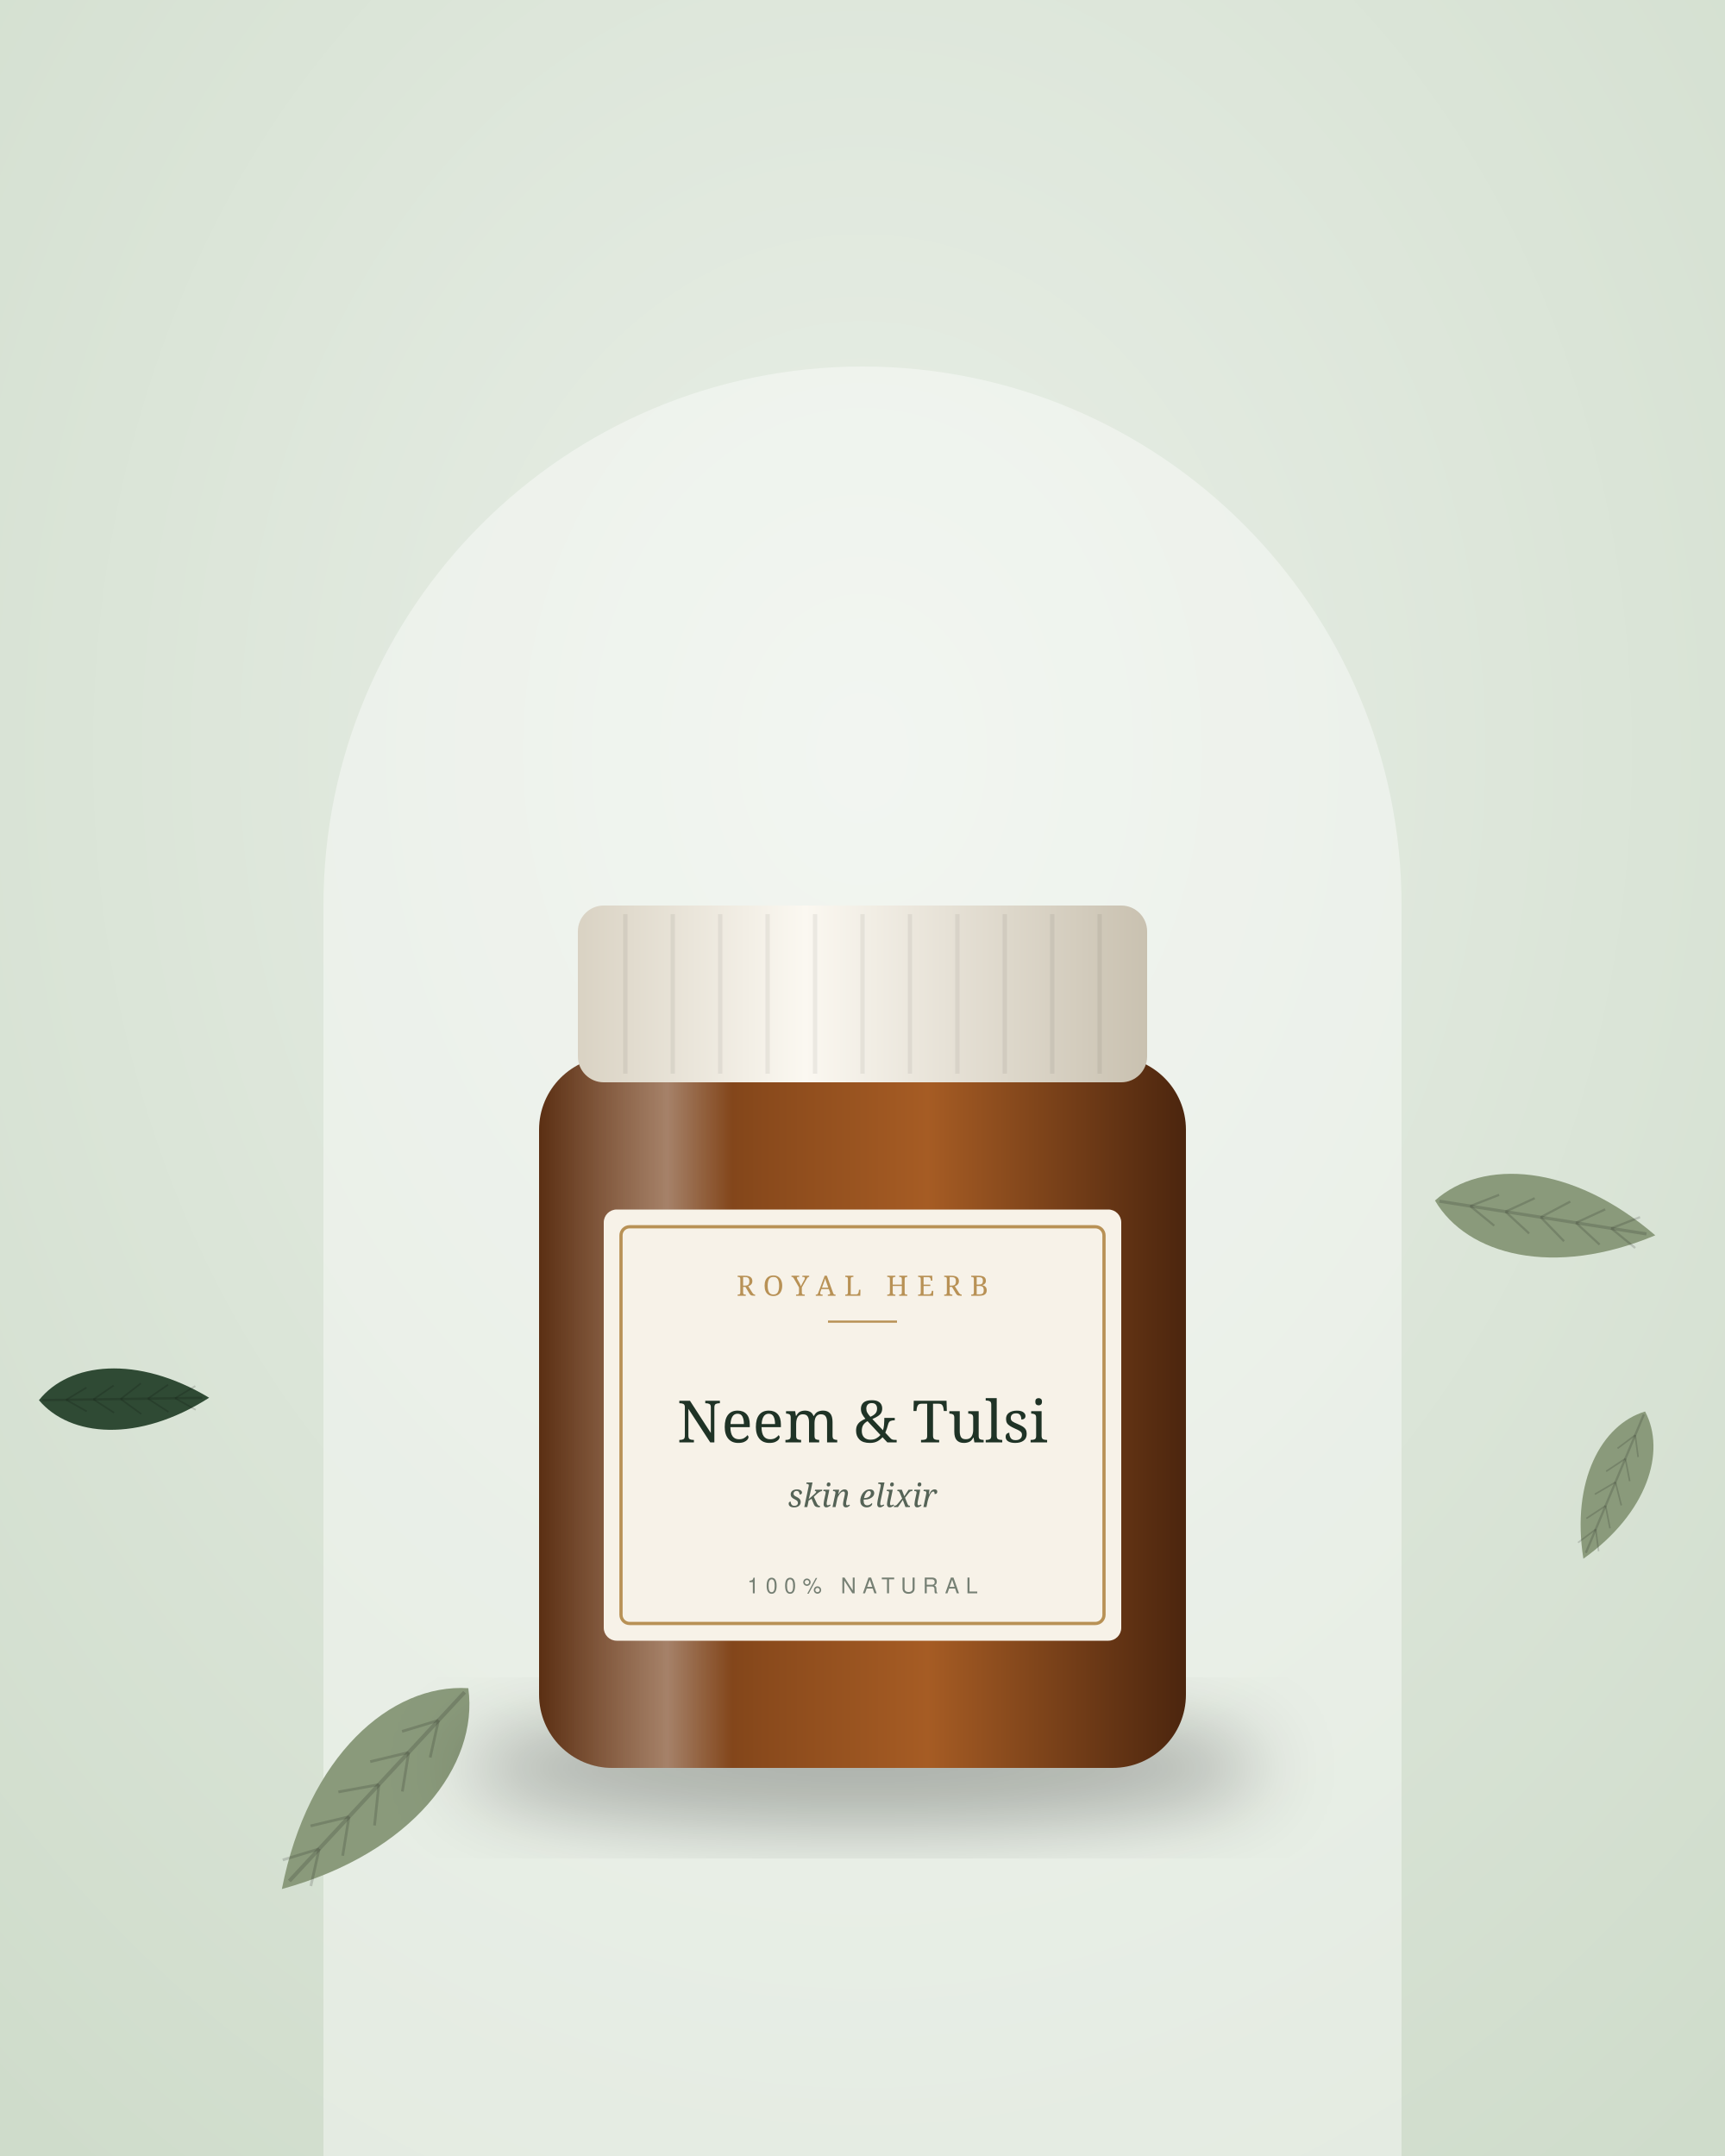
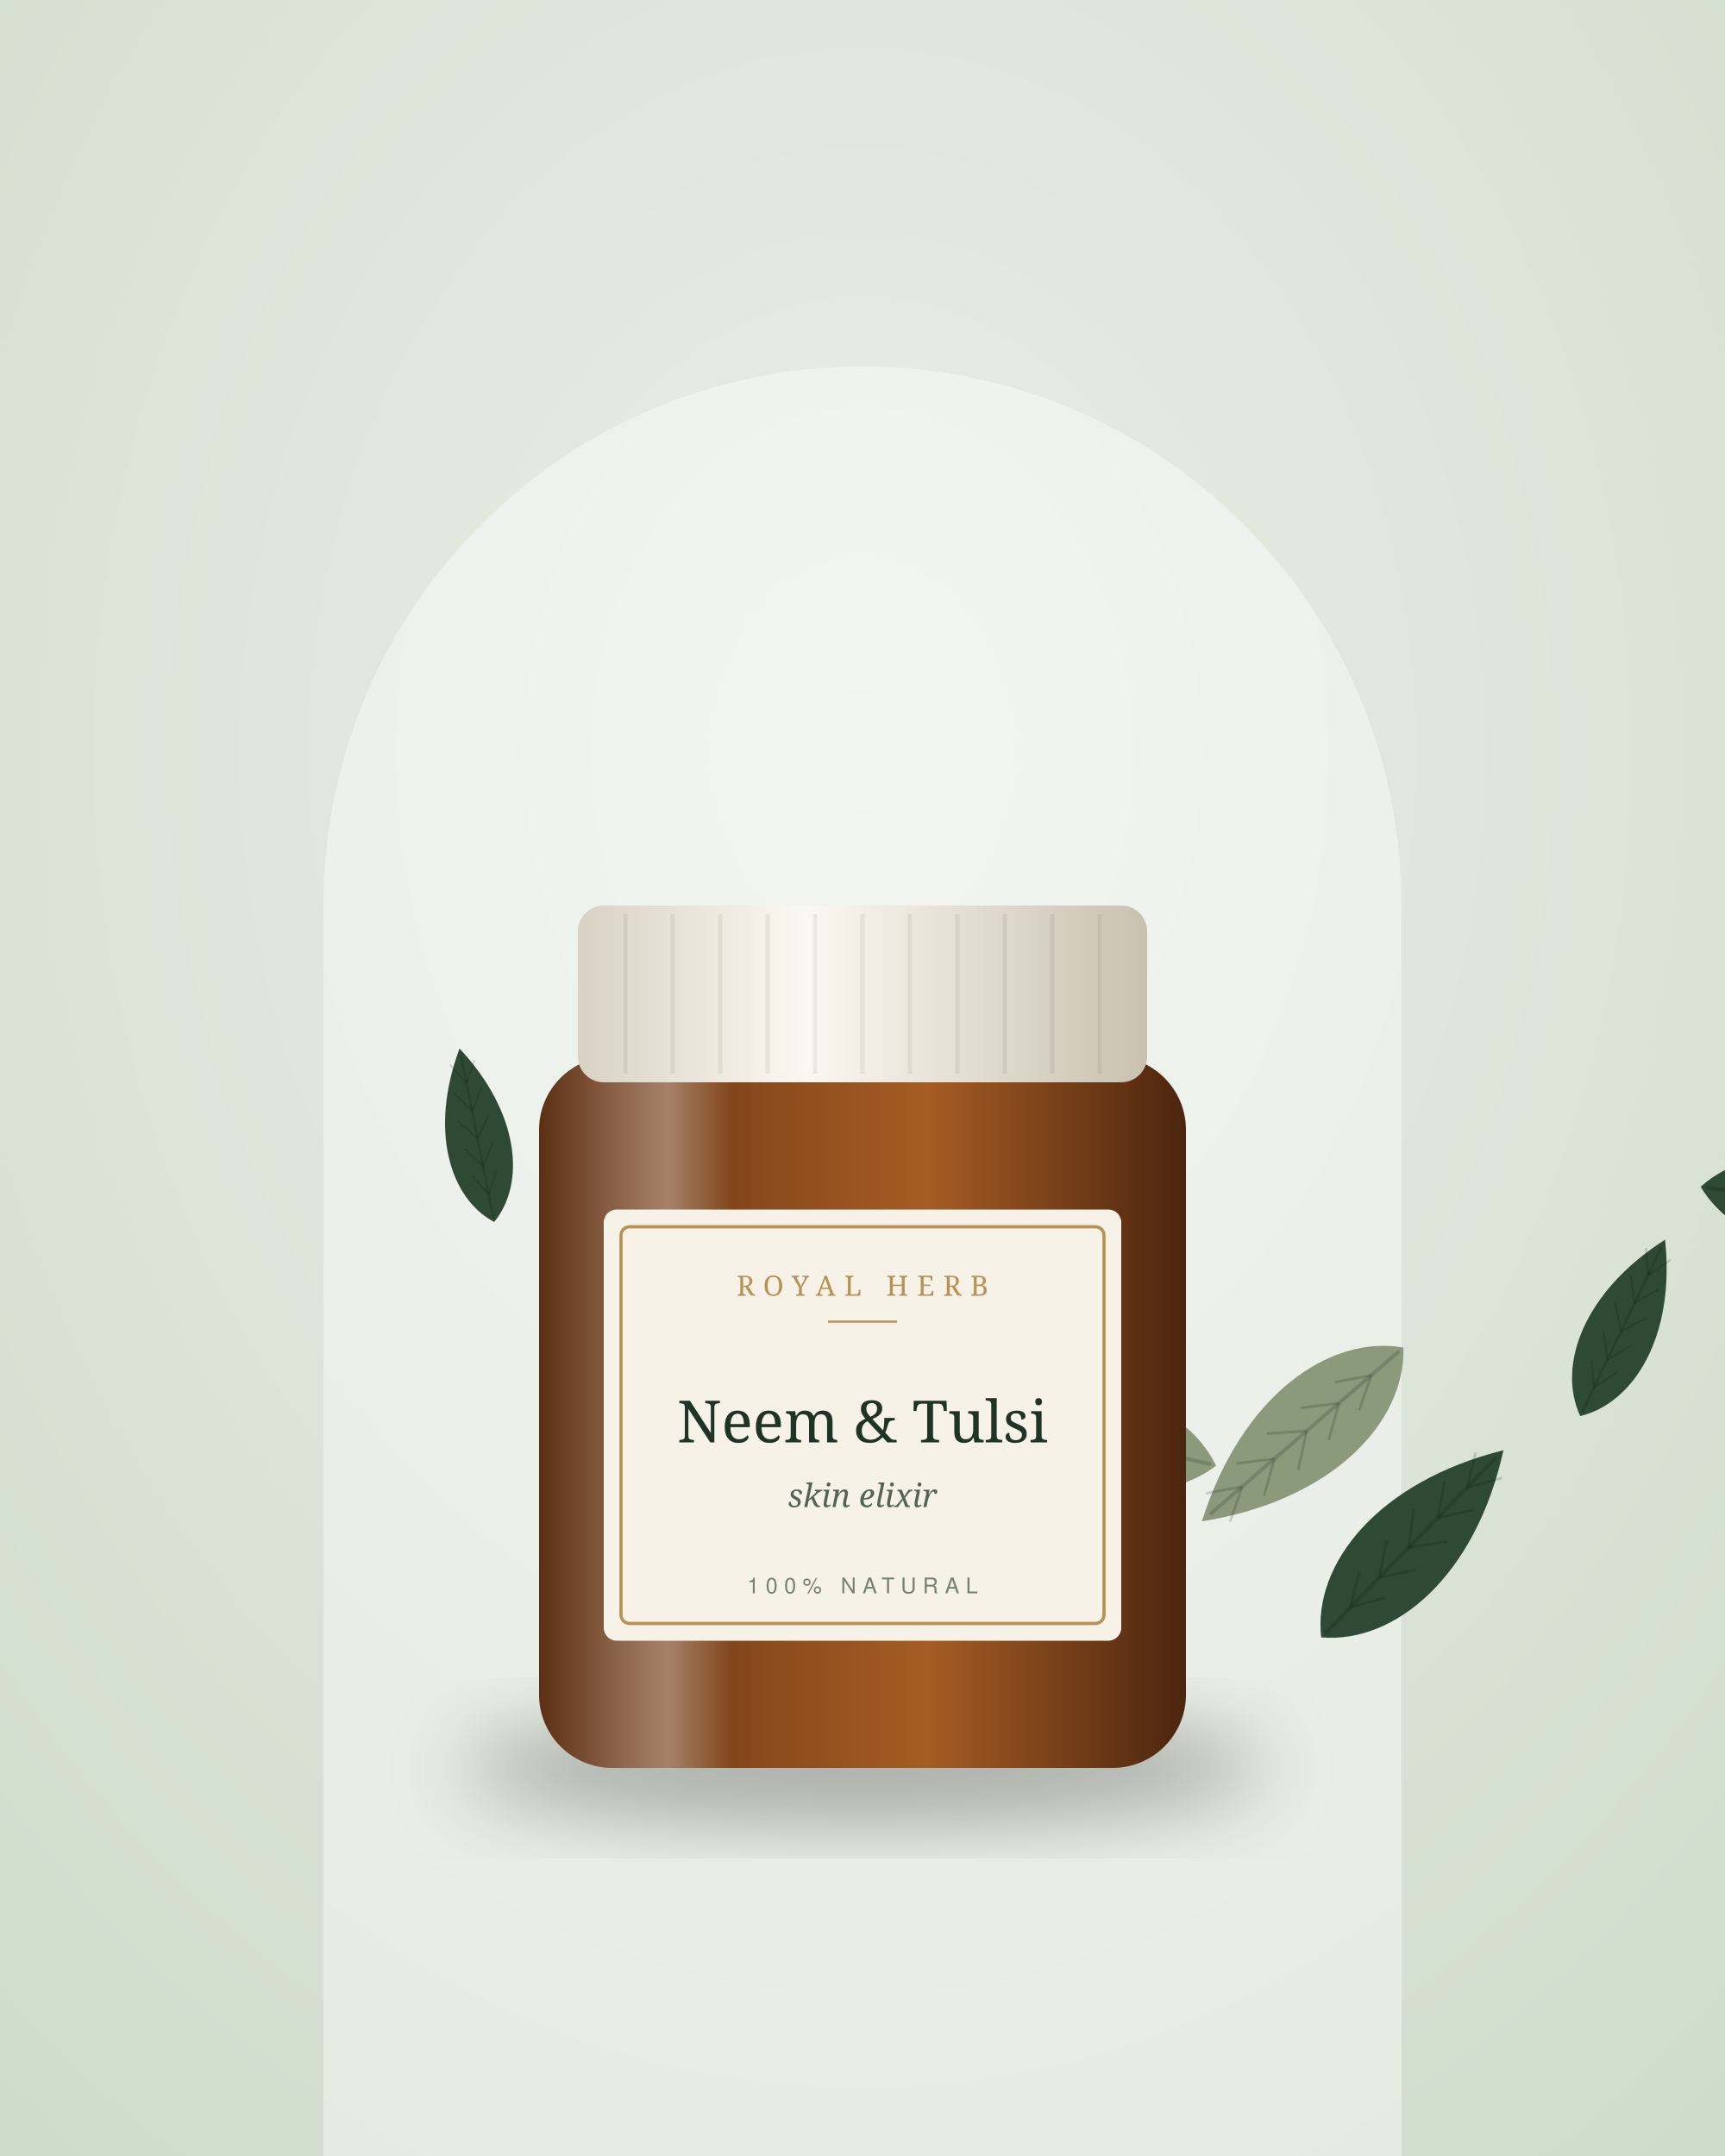
<svg xmlns="http://www.w3.org/2000/svg" viewBox="0 0 800 1000" width="800" height="1000">
  <defs>
    <filter id="shneema" x="-30%" y="-30%" width="160%" height="160%">
      <feGaussianBlur stdDeviation="18" />
    </filter>
    <linearGradient id="amberneema" x1="0" x2="1">
      <stop offset="0" stop-color="#5a2e12" />
      <stop offset=".35" stop-color="#8a4a1c" />
      <stop offset=".6" stop-color="#a65c24" />
      <stop offset="1" stop-color="#4b250e" />
    </linearGradient>
    <linearGradient id="glassneema" x1="0" x2="1">
      <stop offset="0" stop-color="#fff" stop-opacity="0" />
      <stop offset=".2" stop-color="#fff" stop-opacity=".35" />
      <stop offset=".3" stop-color="#fff" stop-opacity="0" />
    </linearGradient>
    <linearGradient id="capneema" x1="0" x2="1">
      <stop offset="0" stop-color="#d9d2c3" />
      <stop offset=".4" stop-color="#fbf8f1" />
      <stop offset="1" stop-color="#c9c1b0" />
    </linearGradient>
    <linearGradient id="goldcapneema" x1="0" x2="1">
      <stop offset="0" stop-color="#8c6a35" />
      <stop offset=".45" stop-color="#e3c68f" />
      <stop offset="1" stop-color="#7a5a2b" />
    </linearGradient>
    <linearGradient id="kraftneema" x1="0" x2="1">
      <stop offset="0" stop-color="#b08a5e" />
      <stop offset=".5" stop-color="#d2b08a" />
      <stop offset="1" stop-color="#a27c52" />
    </linearGradient>
    <linearGradient id="tinneema" x1="0" x2="1">
      <stop offset="0" stop-color="#16241b" />
      <stop offset=".45" stop-color="#2f4a38" />
      <stop offset="1" stop-color="#132019" />
    </linearGradient>
    <radialGradient id="bgneema" cx=".5" cy=".35" r=".8">
      <stop offset="0" stop-color="#fff" stop-opacity=".55" />
      <stop offset="1" stop-color="#fff" stop-opacity="0" />
    </radialGradient>
  </defs>
  <rect width="800" height="1000" fill="#CFDCCB" />
  <rect width="800" height="1000" fill="url(#bgneema)" />
  <path d="M150.0 1000 V420.0 a250 250 0 0 1 500 0 V1000Z" fill="#fff" opacity=".4" />
-   <g transform="translate(217.1929 783.0198) rotate(132.8683) scale(1.271017)">
+   <g transform="translate(563.9966 679.8333) rotate(193.3289) scale(1.2197)">
    <path d="M0 0 C 18 -22, 58 -26, 100 0 C 58 26, 18 22, 0 0Z" fill="#8A9A7B" />
    <path d="M2 0 L96 0" stroke="rgba(0,0,0,.15)" stroke-width="1.4" fill="none" />
    <path d="M16 0 L28 -7 M16 0 L28 7" stroke="rgba(0,0,0,.15)" stroke-width="1" fill="none" />
    <path d="M32 0 L44 -8 M32 0 L44 8" stroke="rgba(0,0,0,.15)" stroke-width="1" fill="none" />
    <path d="M48 0 L60 -9 M48 0 L60 9" stroke="rgba(0,0,0,.15)" stroke-width="1" fill="none" />
    <path d="M64 0 L76 -8 M64 0 L76 8" stroke="rgba(0,0,0,.15)" stroke-width="1" fill="none" />
    <path d="M80 0 L92 -7 M80 0 L92 7" stroke="rgba(0,0,0,.15)" stroke-width="1" fill="none" />
  </g>
-   <g transform="translate(299.7778 786.5388) rotate(334.2747) scale(1.294964)">
-     <path d="M0 0 C 18 -22, 58 -26, 100 0 C 58 26, 18 22, 0 0Z" fill="#3E5B45" />
-     <path d="M2 0 L96 0" stroke="rgba(0,0,0,.15)" stroke-width="1.4" fill="none" />
-     <path d="M16 0 L28 -7 M16 0 L28 7" stroke="rgba(0,0,0,.15)" stroke-width="1" fill="none" />
-     <path d="M32 0 L44 -8 M32 0 L44 8" stroke="rgba(0,0,0,.15)" stroke-width="1" fill="none" />
-     <path d="M48 0 L60 -9 M48 0 L60 9" stroke="rgba(0,0,0,.15)" stroke-width="1" fill="none" />
-     <path d="M64 0 L76 -8 M64 0 L76 8" stroke="rgba(0,0,0,.15)" stroke-width="1" fill="none" />
-     <path d="M80 0 L92 -7 M80 0 L92 7" stroke="rgba(0,0,0,.15)" stroke-width="1" fill="none" />
-   </g>
-   <g transform="translate(311.3367 622.8889) rotate(162.5286) scale(0.6105004)">
-     <path d="M0 0 C 18 -22, 58 -26, 100 0 C 58 26, 18 22, 0 0Z" fill="#6F8B5E" />
-     <path d="M2 0 L96 0" stroke="rgba(0,0,0,.15)" stroke-width="1.4" fill="none" />
-     <path d="M16 0 L28 -7 M16 0 L28 7" stroke="rgba(0,0,0,.15)" stroke-width="1" fill="none" />
-     <path d="M32 0 L44 -8 M32 0 L44 8" stroke="rgba(0,0,0,.15)" stroke-width="1" fill="none" />
-     <path d="M48 0 L60 -9 M48 0 L60 9" stroke="rgba(0,0,0,.15)" stroke-width="1" fill="none" />
-     <path d="M64 0 L76 -8 M64 0 L76 8" stroke="rgba(0,0,0,.15)" stroke-width="1" fill="none" />
-     <path d="M80 0 L92 -7 M80 0 L92 7" stroke="rgba(0,0,0,.15)" stroke-width="1" fill="none" />
-   </g>
-   <g transform="translate(18.0638 649.4357) rotate(359.1717) scale(0.7893931)">
+   <g transform="translate(612.726 759.446) rotate(314.2439) scale(1.211569)">
    <path d="M0 0 C 18 -22, 58 -26, 100 0 C 58 26, 18 22, 0 0Z" fill="#2F4A34" />
    <path d="M2 0 L96 0" stroke="rgba(0,0,0,.15)" stroke-width="1.4" fill="none" />
    <path d="M16 0 L28 -7 M16 0 L28 7" stroke="rgba(0,0,0,.15)" stroke-width="1" fill="none" />
    <path d="M32 0 L44 -8 M32 0 L44 8" stroke="rgba(0,0,0,.15)" stroke-width="1" fill="none" />
    <path d="M48 0 L60 -9 M48 0 L60 9" stroke="rgba(0,0,0,.15)" stroke-width="1" fill="none" />
    <path d="M64 0 L76 -8 M64 0 L76 8" stroke="rgba(0,0,0,.15)" stroke-width="1" fill="none" />
    <path d="M80 0 L92 -7 M80 0 L92 7" stroke="rgba(0,0,0,.15)" stroke-width="1" fill="none" />
  </g>
-   <g transform="translate(665.5024 556.8241) rotate(8.980187) scale(1.034265)">
+   <g transform="translate(788.7051 550.4509) rotate(8.533001) scale(1.177566)">
+     <path d="M0 0 C 18 -22, 58 -26, 100 0 C 58 26, 18 22, 0 0Z" fill="#2F4A34" />
+     <path d="M2 0 L96 0" stroke="rgba(0,0,0,.15)" stroke-width="1.4" fill="none" />
+     <path d="M16 0 L28 -7 M16 0 L28 7" stroke="rgba(0,0,0,.15)" stroke-width="1" fill="none" />
+     <path d="M32 0 L44 -8 M32 0 L44 8" stroke="rgba(0,0,0,.15)" stroke-width="1" fill="none" />
+     <path d="M48 0 L60 -9 M48 0 L60 9" stroke="rgba(0,0,0,.15)" stroke-width="1" fill="none" />
+     <path d="M64 0 L76 -8 M64 0 L76 8" stroke="rgba(0,0,0,.15)" stroke-width="1" fill="none" />
+     <path d="M80 0 L92 -7 M80 0 L92 7" stroke="rgba(0,0,0,.15)" stroke-width="1" fill="none" />
+   </g>
+   <g transform="translate(650.8745 625.0199) rotate(139.2273) scale(1.234346)">
    <path d="M0 0 C 18 -22, 58 -26, 100 0 C 58 26, 18 22, 0 0Z" fill="#8A9A7B" />
    <path d="M2 0 L96 0" stroke="rgba(0,0,0,.15)" stroke-width="1.4" fill="none" />
    <path d="M16 0 L28 -7 M16 0 L28 7" stroke="rgba(0,0,0,.15)" stroke-width="1" fill="none" />
    <path d="M32 0 L44 -8 M32 0 L44 8" stroke="rgba(0,0,0,.15)" stroke-width="1" fill="none" />
    <path d="M48 0 L60 -9 M48 0 L60 9" stroke="rgba(0,0,0,.15)" stroke-width="1" fill="none" />
    <path d="M64 0 L76 -8 M64 0 L76 8" stroke="rgba(0,0,0,.15)" stroke-width="1" fill="none" />
    <path d="M80 0 L92 -7 M80 0 L92 7" stroke="rgba(0,0,0,.15)" stroke-width="1" fill="none" />
  </g>
-   <g transform="translate(762.9419 654.6916) rotate(112.7431) scale(0.7403557)">
-     <path d="M0 0 C 18 -22, 58 -26, 100 0 C 58 26, 18 22, 0 0Z" fill="#8A9A7B" />
+   <g transform="translate(229.1776 566.7711) rotate(258.7122) scale(0.8204222)">
+     <path d="M0 0 C 18 -22, 58 -26, 100 0 C 58 26, 18 22, 0 0Z" fill="#2F4A34" />
+     <path d="M2 0 L96 0" stroke="rgba(0,0,0,.15)" stroke-width="1.4" fill="none" />
+     <path d="M16 0 L28 -7 M16 0 L28 7" stroke="rgba(0,0,0,.15)" stroke-width="1" fill="none" />
+     <path d="M32 0 L44 -8 M32 0 L44 8" stroke="rgba(0,0,0,.15)" stroke-width="1" fill="none" />
+     <path d="M48 0 L60 -9 M48 0 L60 9" stroke="rgba(0,0,0,.15)" stroke-width="1" fill="none" />
+     <path d="M64 0 L76 -8 M64 0 L76 8" stroke="rgba(0,0,0,.15)" stroke-width="1" fill="none" />
+     <path d="M80 0 L92 -7 M80 0 L92 7" stroke="rgba(0,0,0,.15)" stroke-width="1" fill="none" />
+   </g>
+   <g transform="translate(732.8678 656.803) rotate(295.6794) scale(0.9078654)">
+     <path d="M0 0 C 18 -22, 58 -26, 100 0 C 58 26, 18 22, 0 0Z" fill="#2F4A34" />
    <path d="M2 0 L96 0" stroke="rgba(0,0,0,.15)" stroke-width="1.4" fill="none" />
    <path d="M16 0 L28 -7 M16 0 L28 7" stroke="rgba(0,0,0,.15)" stroke-width="1" fill="none" />
    <path d="M32 0 L44 -8 M32 0 L44 8" stroke="rgba(0,0,0,.15)" stroke-width="1" fill="none" />
    <path d="M48 0 L60 -9 M48 0 L60 9" stroke="rgba(0,0,0,.15)" stroke-width="1" fill="none" />
    <path d="M64 0 L76 -8 M64 0 L76 8" stroke="rgba(0,0,0,.15)" stroke-width="1" fill="none" />
    <path d="M80 0 L92 -7 M80 0 L92 7" stroke="rgba(0,0,0,.15)" stroke-width="1" fill="none" />
  </g>
  <g transform="translate(400.0 820.0) scale(1.0) translate(-400.0 -820.0)">
    <ellipse cx="400.0" cy="820.0" rx="186.0" ry="26" fill="#000" opacity=".28" filter="url(#shneema)" />
    <rect x="250.0" y="490.0" width="300" height="330" rx="34" fill="url(#amberneema)" />
    <rect x="250.0" y="490.0" width="300" height="330" rx="34" fill="url(#glassneema)" />
    <rect x="268.0" y="420.0" width="264" height="82" rx="12" fill="url(#capneema)" />
    <path d="M290.0 424.0 v74" stroke="#000" stroke-opacity=".06" stroke-width="2" />
    <path d="M312.0 424.0 v74" stroke="#000" stroke-opacity=".06" stroke-width="2" />
    <path d="M334.0 424.0 v74" stroke="#000" stroke-opacity=".06" stroke-width="2" />
    <path d="M356.0 424.0 v74" stroke="#000" stroke-opacity=".06" stroke-width="2" />
    <path d="M378.0 424.0 v74" stroke="#000" stroke-opacity=".06" stroke-width="2" />
    <path d="M400.0 424.0 v74" stroke="#000" stroke-opacity=".06" stroke-width="2" />
    <path d="M422.0 424.0 v74" stroke="#000" stroke-opacity=".06" stroke-width="2" />
    <path d="M444.0 424.0 v74" stroke="#000" stroke-opacity=".06" stroke-width="2" />
    <path d="M466.0 424.0 v74" stroke="#000" stroke-opacity=".06" stroke-width="2" />
    <path d="M488.0 424.0 v74" stroke="#000" stroke-opacity=".06" stroke-width="2" />
    <path d="M510.0 424.0 v74" stroke="#000" stroke-opacity=".06" stroke-width="2" />
    <rect x="280.0" y="561.0" width="240" height="200" rx="6" fill="#F7F2E8" />
    <rect x="288.0" y="569.0" width="224" height="184" rx="4" fill="none" stroke="#B89155" stroke-width="1.5" />
    <text x="400.0" y="601.0" text-anchor="middle" font-family="Georgia, serif" font-size="13" letter-spacing="4" fill="#B89155">ROYAL HERB</text>
    <path d="M384.0 613.0 h32" stroke="#B89155" stroke-width="1" />
    <text x="400.0" y="669.0" text-anchor="middle" font-family="Georgia, serif" font-size="27" fill="#1F3326">Neem &amp; Tulsi</text>
    <text x="400.0" y="699.0" text-anchor="middle" font-family="Georgia, serif" font-style="italic" font-size="15" fill="#1F3326" opacity=".75">skin elixir</text>
    <text x="400.0" y="739.0" text-anchor="middle" font-family="Helvetica, Arial, sans-serif" font-size="10" letter-spacing="3" fill="#1F3326" opacity=".6">100% NATURAL</text>
  </g>
</svg>
